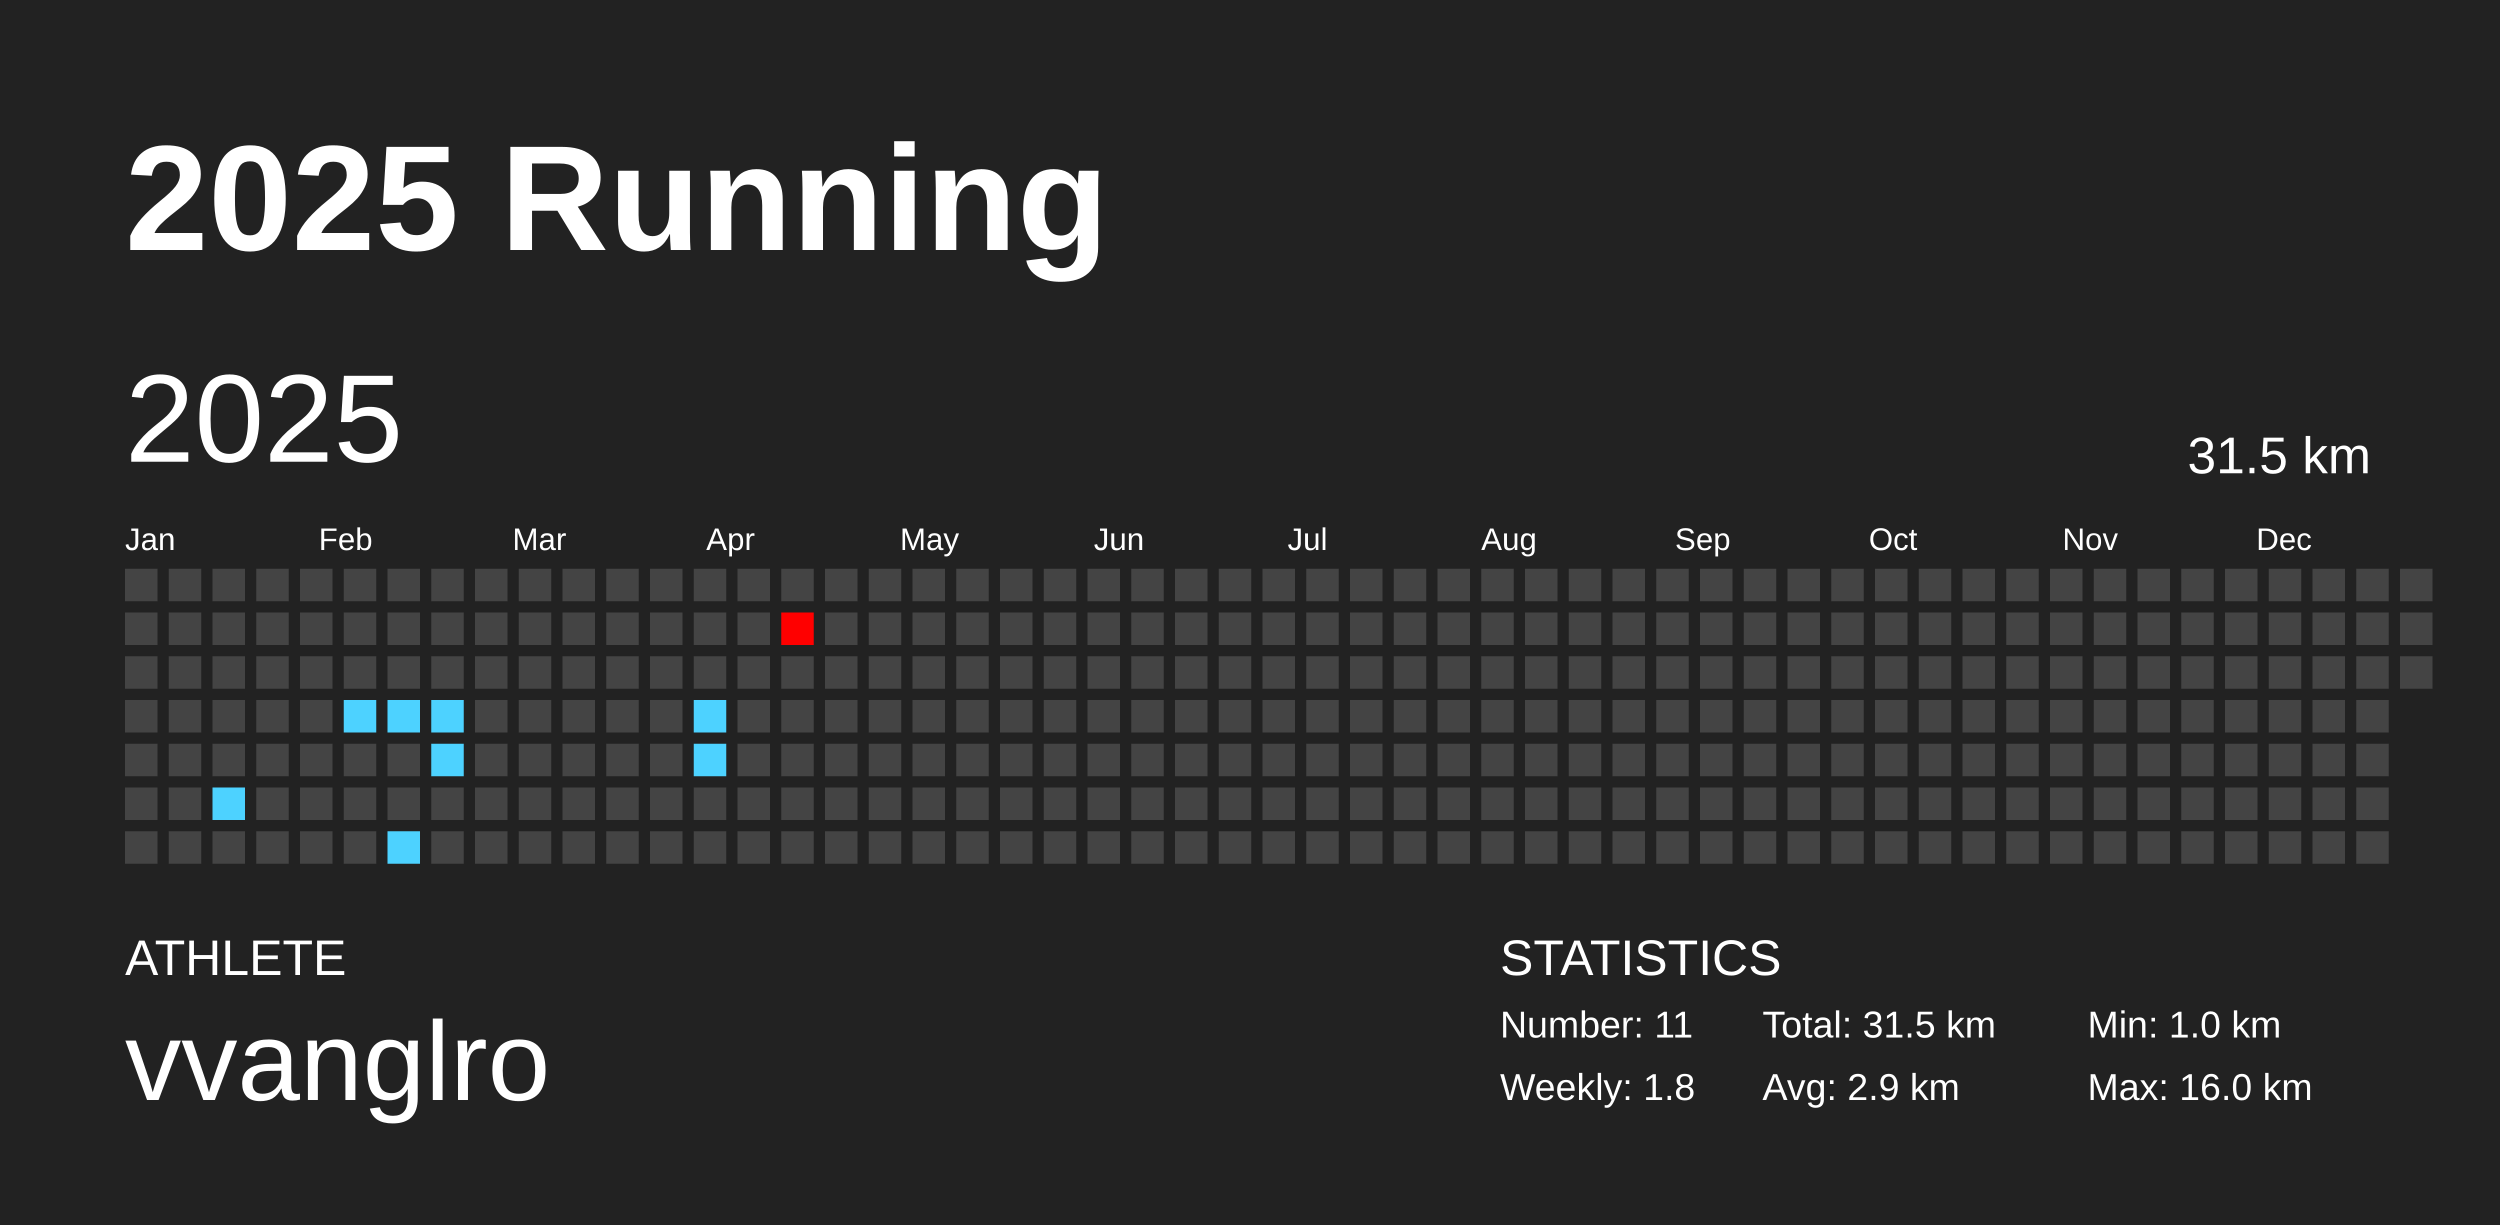
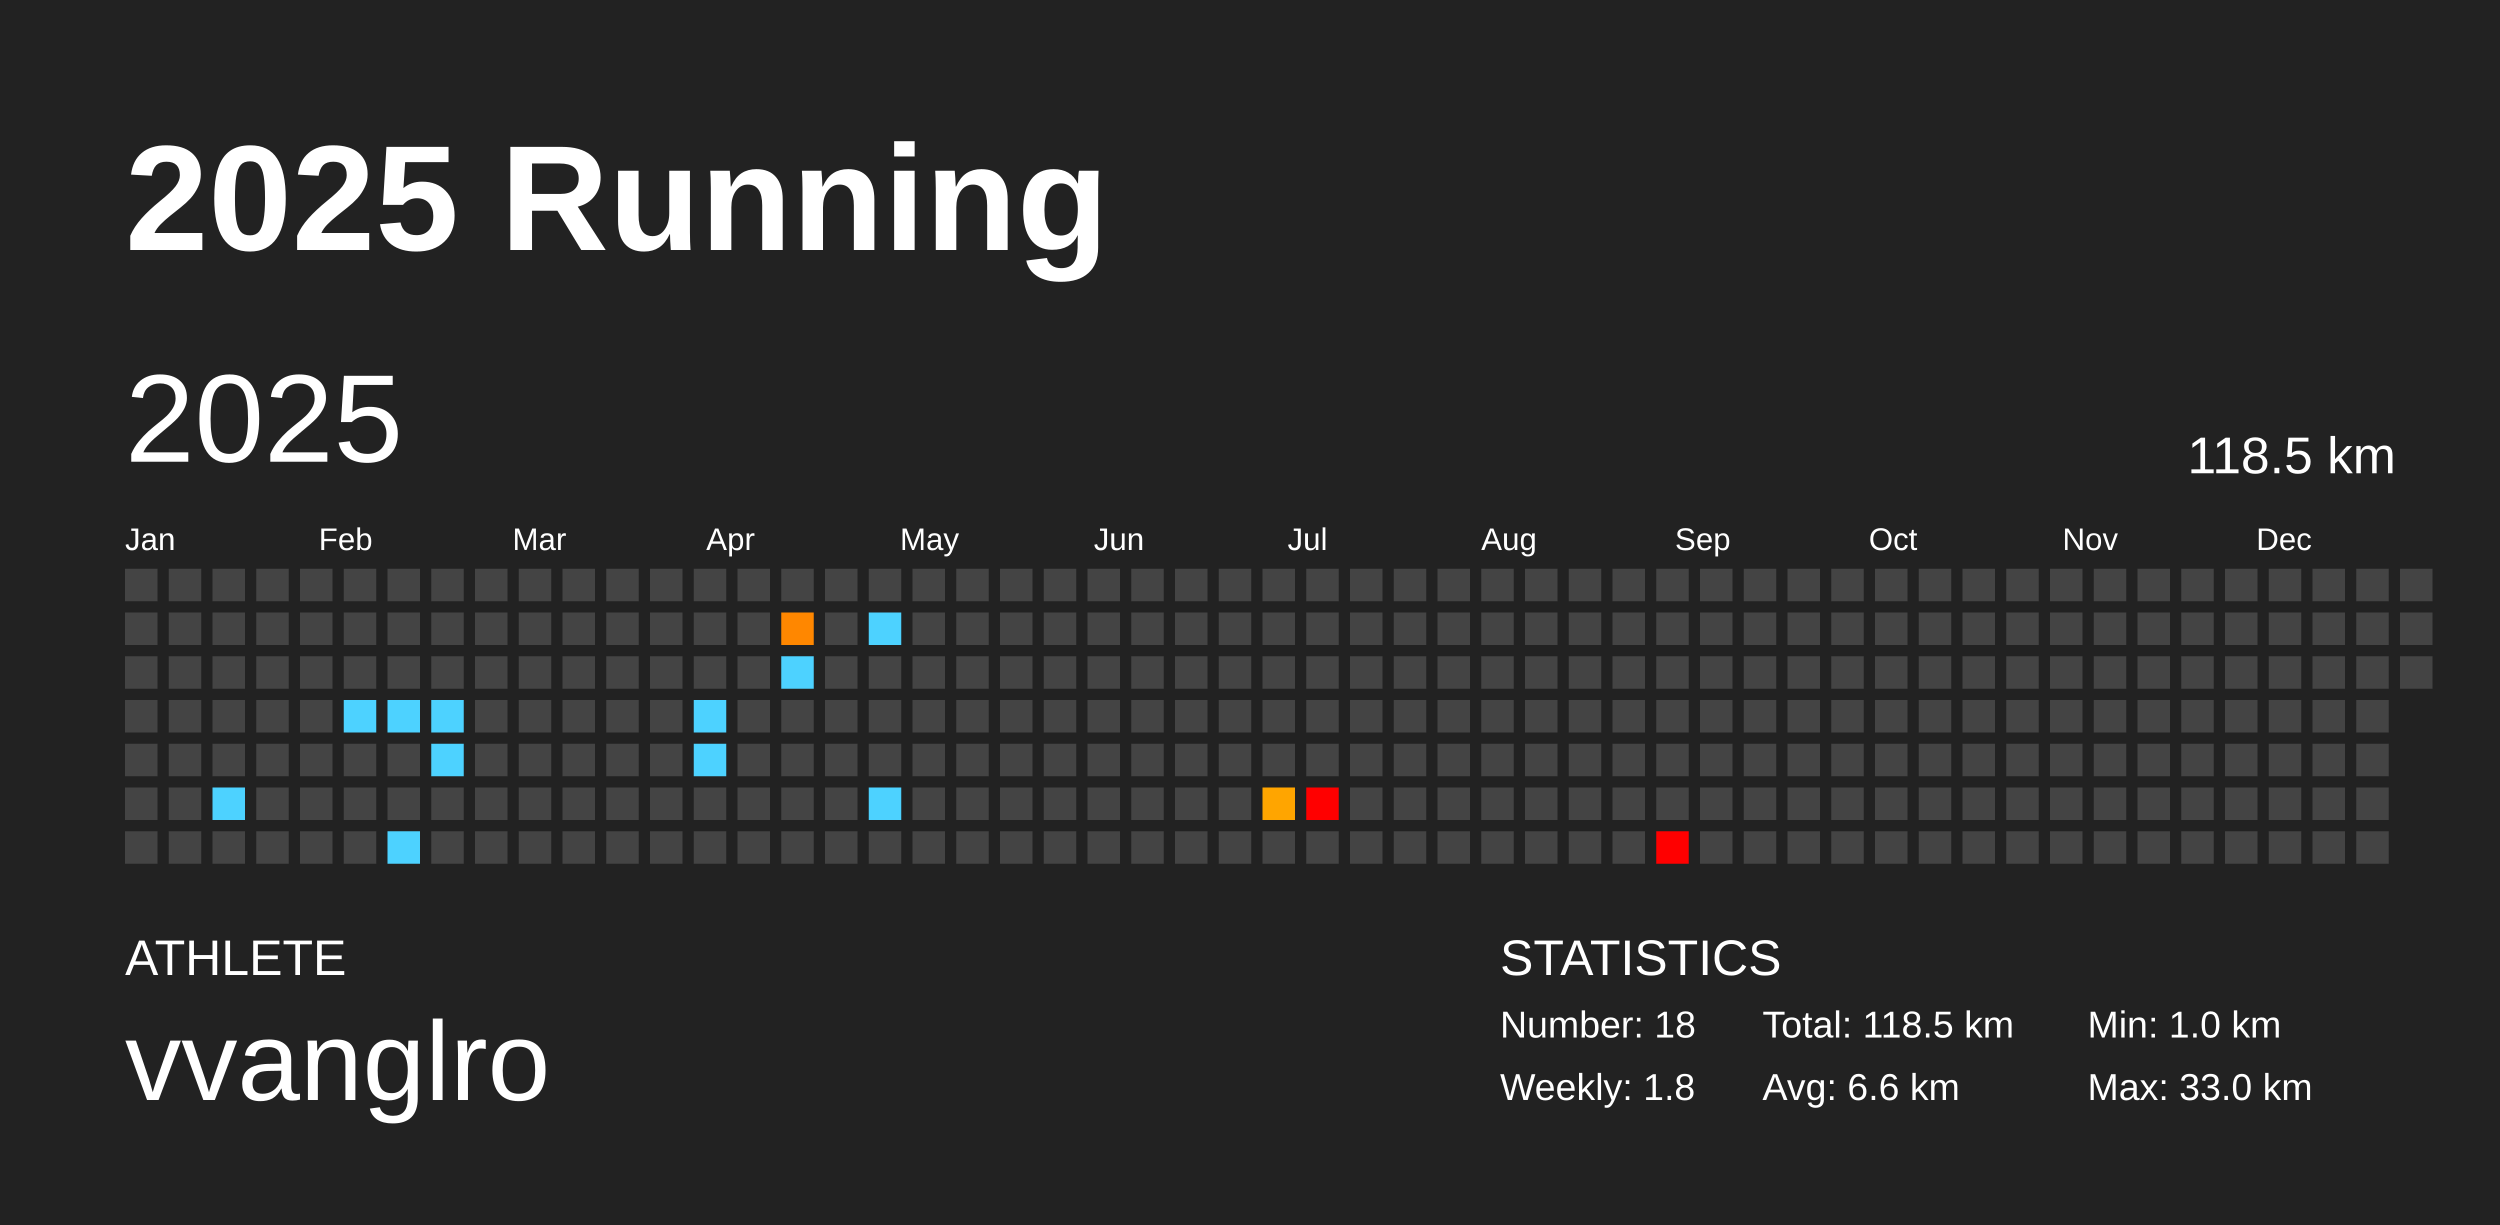
<svg xmlns="http://www.w3.org/2000/svg" baseProfile="full" height="98mm" version="1.1" viewBox="0,0,200,98" width="200mm">
  <defs />
  <rect fill="#222222" height="98" width="200" x="0" y="0" />
  <text fill="#FFFFFF" style="font-size:12px; font-family:Arial; font-weight:bold;" x="10" y="20">2025 Running</text>
  <text fill="#FFFFFF" style="font-size:4px; font-family:Arial" x="10" y="78">ATHLETE</text>
  <text fill="#FFFFFF" style="font-size:9px; font-family:Arial" x="10" y="88">vvanglro</text>
  <text fill="#FFFFFF" style="font-size:4px; font-family:Arial" x="120" y="78">STATISTICS</text>
-   <text fill="#FFFFFF" style="font-size:3px; font-family:Arial" x="120" y="83">Number: 11</text>
+   <text fill="#FFFFFF" style="font-size:3px; font-family:Arial" x="120" y="83">Number: 18</text>
  <text fill="#FFFFFF" style="font-size:3px; font-family:Arial" x="120" y="88">Weekly: 1.8</text>
-   <text fill="#FFFFFF" style="font-size:3px; font-family:Arial" x="141" y="83">Total: 31.5 km</text>
-   <text fill="#FFFFFF" style="font-size:3px; font-family:Arial" x="141" y="88">Avg: 2.9 km</text>
+   <text fill="#FFFFFF" style="font-size:3px; font-family:Arial" x="141" y="83">Total: 118.5 km</text>
+   <text fill="#FFFFFF" style="font-size:3px; font-family:Arial" x="141" y="88">Avg: 6.6 km</text>
  <text fill="#FFFFFF" style="font-size:3px; font-family:Arial" x="167" y="83">Min: 1.0 km</text>
-   <text fill="#FFFFFF" style="font-size:3px; font-family:Arial" x="167" y="88">Max: 16.0 km</text>
+   <text fill="#FFFFFF" style="font-size:3px; font-family:Arial" x="167" y="88">Max: 33.0 km</text>
  <text dominant-baseline="hanging" fill="#FFFFFF" style="font-size:10.0px; font-family:Arial;" x="10" y="30">2025</text>
-   <text dominant-baseline="hanging" fill="#FFFFFF" style="font-size:4.125px; font-family:Arial;" x="175" y="35">31.5 km</text>
+   <text dominant-baseline="hanging" fill="#FFFFFF" style="font-size:4.125px; font-family:Arial;" x="175" y="35">118.5 km</text>
  <text fill="#FFFFFF" style="font-size:2.5px; font-family:Arial" x="10.0" y="44">Jan</text>
  <text fill="#FFFFFF" style="font-size:2.5px; font-family:Arial" x="25.5" y="44">Feb</text>
  <text fill="#FFFFFF" style="font-size:2.5px; font-family:Arial" x="41.0" y="44">Mar</text>
  <text fill="#FFFFFF" style="font-size:2.5px; font-family:Arial" x="56.5" y="44">Apr</text>
  <text fill="#FFFFFF" style="font-size:2.5px; font-family:Arial" x="72.0" y="44">May</text>
  <text fill="#FFFFFF" style="font-size:2.5px; font-family:Arial" x="87.5" y="44">Jun</text>
  <text fill="#FFFFFF" style="font-size:2.5px; font-family:Arial" x="103.0" y="44">Jul</text>
  <text fill="#FFFFFF" style="font-size:2.5px; font-family:Arial" x="118.5" y="44">Aug</text>
  <text fill="#FFFFFF" style="font-size:2.5px; font-family:Arial" x="134.0" y="44">Sep</text>
  <text fill="#FFFFFF" style="font-size:2.5px; font-family:Arial" x="149.5" y="44">Oct</text>
  <text fill="#FFFFFF" style="font-size:2.5px; font-family:Arial" x="165.0" y="44">Nov</text>
  <text fill="#FFFFFF" style="font-size:2.5px; font-family:Arial" x="180.5" y="44">Dec</text>
  <rect fill="#444444" height="2.6" width="2.6" x="10.0" y="45.5" />
  <rect fill="#444444" height="2.6" width="2.6" x="10.0" y="49.0" />
  <rect fill="#444444" height="2.6" width="2.6" x="10.0" y="52.5" />
  <rect fill="#444444" height="2.6" width="2.6" x="10.0" y="56.0" />
  <rect fill="#444444" height="2.6" width="2.6" x="10.0" y="59.5" />
  <rect fill="#444444" height="2.6" width="2.6" x="10.0" y="63.0" />
  <rect fill="#444444" height="2.6" width="2.6" x="10.0" y="66.5" />
  <rect fill="#444444" height="2.6" width="2.6" x="13.5" y="45.5" />
  <rect fill="#444444" height="2.6" width="2.6" x="13.5" y="49.0" />
  <rect fill="#444444" height="2.6" width="2.6" x="13.5" y="52.5" />
  <rect fill="#444444" height="2.6" width="2.6" x="13.5" y="56.0" />
  <rect fill="#444444" height="2.6" width="2.6" x="13.5" y="59.5" />
  <rect fill="#444444" height="2.6" width="2.6" x="13.5" y="63.0" />
  <rect fill="#444444" height="2.6" width="2.6" x="13.5" y="66.5" />
  <rect fill="#444444" height="2.6" width="2.6" x="17.0" y="45.5" />
  <rect fill="#444444" height="2.6" width="2.6" x="17.0" y="49.0" />
  <rect fill="#444444" height="2.6" width="2.6" x="17.0" y="52.5" />
  <rect fill="#444444" height="2.6" width="2.6" x="17.0" y="56.0" />
  <rect fill="#444444" height="2.6" width="2.6" x="17.0" y="59.5" />
  <rect fill="#4dd2ff" height="2.6" width="2.6" x="17.0" y="63.0" />
  <rect fill="#444444" height="2.6" width="2.6" x="17.0" y="66.5" />
  <rect fill="#444444" height="2.6" width="2.6" x="20.5" y="45.5" />
  <rect fill="#444444" height="2.6" width="2.6" x="20.5" y="49.0" />
  <rect fill="#444444" height="2.6" width="2.6" x="20.5" y="52.5" />
  <rect fill="#444444" height="2.6" width="2.6" x="20.5" y="56.0" />
  <rect fill="#444444" height="2.6" width="2.6" x="20.5" y="59.5" />
  <rect fill="#444444" height="2.6" width="2.6" x="20.5" y="63.0" />
  <rect fill="#444444" height="2.6" width="2.6" x="20.5" y="66.5" />
  <rect fill="#444444" height="2.6" width="2.6" x="24.0" y="45.5" />
  <rect fill="#444444" height="2.6" width="2.6" x="24.0" y="49.0" />
  <rect fill="#444444" height="2.6" width="2.6" x="24.0" y="52.5" />
  <rect fill="#444444" height="2.6" width="2.6" x="24.0" y="56.0" />
  <rect fill="#444444" height="2.6" width="2.6" x="24.0" y="59.5" />
  <rect fill="#444444" height="2.6" width="2.6" x="24.0" y="63.0" />
  <rect fill="#444444" height="2.6" width="2.6" x="24.0" y="66.5" />
  <rect fill="#444444" height="2.6" width="2.6" x="27.5" y="45.5" />
  <rect fill="#444444" height="2.6" width="2.6" x="27.5" y="49.0" />
  <rect fill="#444444" height="2.6" width="2.6" x="27.5" y="52.5" />
  <rect fill="#4dd2ff" height="2.6" width="2.6" x="27.5" y="56.0" />
  <rect fill="#444444" height="2.6" width="2.6" x="27.5" y="59.5" />
  <rect fill="#444444" height="2.6" width="2.6" x="27.5" y="63.0" />
  <rect fill="#444444" height="2.6" width="2.6" x="27.5" y="66.5" />
  <rect fill="#444444" height="2.6" width="2.6" x="31.0" y="45.5" />
  <rect fill="#444444" height="2.6" width="2.6" x="31.0" y="49.0" />
  <rect fill="#444444" height="2.6" width="2.6" x="31.0" y="52.5" />
  <rect fill="#4dd2ff" height="2.6" width="2.6" x="31.0" y="56.0" />
  <rect fill="#444444" height="2.6" width="2.6" x="31.0" y="59.5" />
  <rect fill="#444444" height="2.6" width="2.6" x="31.0" y="63.0" />
  <rect fill="#4dd2ff" height="2.6" width="2.6" x="31.0" y="66.5" />
  <rect fill="#444444" height="2.6" width="2.6" x="34.5" y="45.5" />
  <rect fill="#444444" height="2.6" width="2.6" x="34.5" y="49.0" />
  <rect fill="#444444" height="2.6" width="2.6" x="34.5" y="52.5" />
  <rect fill="#4dd2ff" height="2.6" width="2.6" x="34.5" y="56.0" />
  <rect fill="#4dd2ff" height="2.6" width="2.6" x="34.5" y="59.5" />
  <rect fill="#444444" height="2.6" width="2.6" x="34.5" y="63.0" />
  <rect fill="#444444" height="2.6" width="2.6" x="34.5" y="66.5" />
  <rect fill="#444444" height="2.6" width="2.6" x="38.0" y="45.5" />
  <rect fill="#444444" height="2.6" width="2.6" x="38.0" y="49.0" />
  <rect fill="#444444" height="2.6" width="2.6" x="38.0" y="52.5" />
  <rect fill="#444444" height="2.6" width="2.6" x="38.0" y="56.0" />
  <rect fill="#444444" height="2.6" width="2.6" x="38.0" y="59.5" />
  <rect fill="#444444" height="2.6" width="2.6" x="38.0" y="63.0" />
  <rect fill="#444444" height="2.6" width="2.6" x="38.0" y="66.5" />
  <rect fill="#444444" height="2.6" width="2.6" x="41.5" y="45.5" />
  <rect fill="#444444" height="2.6" width="2.6" x="41.5" y="49.0" />
  <rect fill="#444444" height="2.6" width="2.6" x="41.5" y="52.5" />
  <rect fill="#444444" height="2.6" width="2.6" x="41.5" y="56.0" />
  <rect fill="#444444" height="2.6" width="2.6" x="41.5" y="59.5" />
  <rect fill="#444444" height="2.6" width="2.6" x="41.5" y="63.0" />
  <rect fill="#444444" height="2.6" width="2.6" x="41.5" y="66.5" />
  <rect fill="#444444" height="2.6" width="2.6" x="45.0" y="45.5" />
  <rect fill="#444444" height="2.6" width="2.6" x="45.0" y="49.0" />
  <rect fill="#444444" height="2.6" width="2.6" x="45.0" y="52.5" />
  <rect fill="#444444" height="2.6" width="2.6" x="45.0" y="56.0" />
  <rect fill="#444444" height="2.6" width="2.6" x="45.0" y="59.5" />
  <rect fill="#444444" height="2.6" width="2.6" x="45.0" y="63.0" />
  <rect fill="#444444" height="2.6" width="2.6" x="45.0" y="66.5" />
  <rect fill="#444444" height="2.6" width="2.6" x="48.5" y="45.5" />
  <rect fill="#444444" height="2.6" width="2.6" x="48.5" y="49.0" />
  <rect fill="#444444" height="2.6" width="2.6" x="48.5" y="52.5" />
  <rect fill="#444444" height="2.6" width="2.6" x="48.5" y="56.0" />
  <rect fill="#444444" height="2.6" width="2.6" x="48.5" y="59.5" />
  <rect fill="#444444" height="2.6" width="2.6" x="48.5" y="63.0" />
  <rect fill="#444444" height="2.6" width="2.6" x="48.5" y="66.5" />
  <rect fill="#444444" height="2.6" width="2.6" x="52.0" y="45.5" />
  <rect fill="#444444" height="2.6" width="2.6" x="52.0" y="49.0" />
  <rect fill="#444444" height="2.6" width="2.6" x="52.0" y="52.5" />
  <rect fill="#444444" height="2.6" width="2.6" x="52.0" y="56.0" />
  <rect fill="#444444" height="2.6" width="2.6" x="52.0" y="59.5" />
  <rect fill="#444444" height="2.6" width="2.6" x="52.0" y="63.0" />
  <rect fill="#444444" height="2.6" width="2.6" x="52.0" y="66.5" />
  <rect fill="#444444" height="2.6" width="2.6" x="55.5" y="45.5" />
  <rect fill="#444444" height="2.6" width="2.6" x="55.5" y="49.0" />
  <rect fill="#444444" height="2.6" width="2.6" x="55.5" y="52.5" />
  <rect fill="#4dd2ff" height="2.6" width="2.6" x="55.5" y="56.0" />
  <rect fill="#4dd2ff" height="2.6" width="2.6" x="55.5" y="59.5" />
  <rect fill="#444444" height="2.6" width="2.6" x="55.5" y="63.0" />
  <rect fill="#444444" height="2.6" width="2.6" x="55.5" y="66.5" />
  <rect fill="#444444" height="2.6" width="2.6" x="59.0" y="45.5" />
  <rect fill="#444444" height="2.6" width="2.6" x="59.0" y="49.0" />
  <rect fill="#444444" height="2.6" width="2.6" x="59.0" y="52.5" />
  <rect fill="#444444" height="2.6" width="2.6" x="59.0" y="56.0" />
  <rect fill="#444444" height="2.6" width="2.6" x="59.0" y="59.5" />
  <rect fill="#444444" height="2.6" width="2.6" x="59.0" y="63.0" />
  <rect fill="#444444" height="2.6" width="2.6" x="59.0" y="66.5" />
  <rect fill="#444444" height="2.6" width="2.6" x="62.5" y="45.5" />
-   <rect fill="#ff0000" height="2.6" width="2.6" x="62.5" y="49.0" />
-   <rect fill="#444444" height="2.6" width="2.6" x="62.5" y="52.5" />
+   <rect fill="#ff8700" height="2.6" width="2.6" x="62.5" y="49.0" />
+   <rect fill="#4dd2ff" height="2.6" width="2.6" x="62.5" y="52.5" />
  <rect fill="#444444" height="2.6" width="2.6" x="62.5" y="56.0" />
  <rect fill="#444444" height="2.6" width="2.6" x="62.5" y="59.5" />
  <rect fill="#444444" height="2.6" width="2.6" x="62.5" y="63.0" />
  <rect fill="#444444" height="2.6" width="2.6" x="62.5" y="66.5" />
  <rect fill="#444444" height="2.6" width="2.6" x="66.0" y="45.5" />
  <rect fill="#444444" height="2.6" width="2.6" x="66.0" y="49.0" />
  <rect fill="#444444" height="2.6" width="2.6" x="66.0" y="52.5" />
  <rect fill="#444444" height="2.6" width="2.6" x="66.0" y="56.0" />
  <rect fill="#444444" height="2.6" width="2.6" x="66.0" y="59.5" />
  <rect fill="#444444" height="2.6" width="2.6" x="66.0" y="63.0" />
  <rect fill="#444444" height="2.6" width="2.6" x="66.0" y="66.5" />
  <rect fill="#444444" height="2.6" width="2.6" x="69.5" y="45.5" />
-   <rect fill="#444444" height="2.6" width="2.6" x="69.5" y="49.0" />
+   <rect fill="#4dd2ff" height="2.6" width="2.6" x="69.5" y="49.0" />
  <rect fill="#444444" height="2.6" width="2.6" x="69.5" y="52.5" />
  <rect fill="#444444" height="2.6" width="2.6" x="69.5" y="56.0" />
  <rect fill="#444444" height="2.6" width="2.6" x="69.5" y="59.5" />
-   <rect fill="#444444" height="2.6" width="2.6" x="69.5" y="63.0" />
+   <rect fill="#4dd2ff" height="2.6" width="2.6" x="69.5" y="63.0" />
  <rect fill="#444444" height="2.6" width="2.6" x="69.5" y="66.5" />
  <rect fill="#444444" height="2.6" width="2.6" x="73.0" y="45.5" />
  <rect fill="#444444" height="2.6" width="2.6" x="73.0" y="49.0" />
  <rect fill="#444444" height="2.6" width="2.6" x="73.0" y="52.5" />
  <rect fill="#444444" height="2.6" width="2.6" x="73.0" y="56.0" />
  <rect fill="#444444" height="2.6" width="2.6" x="73.0" y="59.5" />
  <rect fill="#444444" height="2.6" width="2.6" x="73.0" y="63.0" />
  <rect fill="#444444" height="2.6" width="2.6" x="73.0" y="66.5" />
  <rect fill="#444444" height="2.6" width="2.6" x="76.5" y="45.5" />
  <rect fill="#444444" height="2.6" width="2.6" x="76.5" y="49.0" />
  <rect fill="#444444" height="2.6" width="2.6" x="76.5" y="52.5" />
  <rect fill="#444444" height="2.6" width="2.6" x="76.5" y="56.0" />
  <rect fill="#444444" height="2.6" width="2.6" x="76.5" y="59.5" />
  <rect fill="#444444" height="2.6" width="2.6" x="76.5" y="63.0" />
  <rect fill="#444444" height="2.6" width="2.6" x="76.5" y="66.5" />
  <rect fill="#444444" height="2.6" width="2.6" x="80.0" y="45.5" />
  <rect fill="#444444" height="2.6" width="2.6" x="80.0" y="49.0" />
  <rect fill="#444444" height="2.6" width="2.6" x="80.0" y="52.5" />
  <rect fill="#444444" height="2.6" width="2.6" x="80.0" y="56.0" />
  <rect fill="#444444" height="2.6" width="2.6" x="80.0" y="59.5" />
  <rect fill="#444444" height="2.6" width="2.6" x="80.0" y="63.0" />
  <rect fill="#444444" height="2.6" width="2.6" x="80.0" y="66.5" />
  <rect fill="#444444" height="2.6" width="2.6" x="83.5" y="45.5" />
  <rect fill="#444444" height="2.6" width="2.6" x="83.5" y="49.0" />
  <rect fill="#444444" height="2.6" width="2.6" x="83.5" y="52.5" />
  <rect fill="#444444" height="2.6" width="2.6" x="83.5" y="56.0" />
  <rect fill="#444444" height="2.6" width="2.6" x="83.5" y="59.5" />
  <rect fill="#444444" height="2.6" width="2.6" x="83.5" y="63.0" />
  <rect fill="#444444" height="2.6" width="2.6" x="83.5" y="66.5" />
  <rect fill="#444444" height="2.6" width="2.6" x="87.0" y="45.5" />
  <rect fill="#444444" height="2.6" width="2.6" x="87.0" y="49.0" />
  <rect fill="#444444" height="2.6" width="2.6" x="87.0" y="52.5" />
  <rect fill="#444444" height="2.6" width="2.6" x="87.0" y="56.0" />
  <rect fill="#444444" height="2.6" width="2.6" x="87.0" y="59.5" />
  <rect fill="#444444" height="2.6" width="2.6" x="87.0" y="63.0" />
  <rect fill="#444444" height="2.6" width="2.6" x="87.0" y="66.5" />
  <rect fill="#444444" height="2.6" width="2.6" x="90.5" y="45.5" />
  <rect fill="#444444" height="2.6" width="2.6" x="90.5" y="49.0" />
  <rect fill="#444444" height="2.6" width="2.6" x="90.5" y="52.5" />
  <rect fill="#444444" height="2.6" width="2.6" x="90.5" y="56.0" />
  <rect fill="#444444" height="2.6" width="2.6" x="90.5" y="59.5" />
  <rect fill="#444444" height="2.6" width="2.6" x="90.5" y="63.0" />
  <rect fill="#444444" height="2.6" width="2.6" x="90.5" y="66.5" />
  <rect fill="#444444" height="2.6" width="2.6" x="94.0" y="45.5" />
  <rect fill="#444444" height="2.6" width="2.6" x="94.0" y="49.0" />
  <rect fill="#444444" height="2.6" width="2.6" x="94.0" y="52.5" />
  <rect fill="#444444" height="2.6" width="2.6" x="94.0" y="56.0" />
  <rect fill="#444444" height="2.6" width="2.6" x="94.0" y="59.5" />
  <rect fill="#444444" height="2.6" width="2.6" x="94.0" y="63.0" />
  <rect fill="#444444" height="2.6" width="2.6" x="94.0" y="66.5" />
  <rect fill="#444444" height="2.6" width="2.6" x="97.5" y="45.5" />
  <rect fill="#444444" height="2.6" width="2.6" x="97.5" y="49.0" />
  <rect fill="#444444" height="2.6" width="2.6" x="97.5" y="52.5" />
  <rect fill="#444444" height="2.6" width="2.6" x="97.5" y="56.0" />
  <rect fill="#444444" height="2.6" width="2.6" x="97.5" y="59.5" />
  <rect fill="#444444" height="2.6" width="2.6" x="97.5" y="63.0" />
  <rect fill="#444444" height="2.6" width="2.6" x="97.5" y="66.5" />
  <rect fill="#444444" height="2.6" width="2.6" x="101.0" y="45.5" />
  <rect fill="#444444" height="2.6" width="2.6" x="101.0" y="49.0" />
  <rect fill="#444444" height="2.6" width="2.6" x="101.0" y="52.5" />
  <rect fill="#444444" height="2.6" width="2.6" x="101.0" y="56.0" />
  <rect fill="#444444" height="2.6" width="2.6" x="101.0" y="59.5" />
-   <rect fill="#444444" height="2.6" width="2.6" x="101.0" y="63.0" />
+   <rect fill="#ffa500" height="2.6" width="2.6" x="101.0" y="63.0" />
  <rect fill="#444444" height="2.6" width="2.6" x="101.0" y="66.5" />
  <rect fill="#444444" height="2.6" width="2.6" x="104.5" y="45.5" />
  <rect fill="#444444" height="2.6" width="2.6" x="104.5" y="49.0" />
  <rect fill="#444444" height="2.6" width="2.6" x="104.5" y="52.5" />
  <rect fill="#444444" height="2.6" width="2.6" x="104.5" y="56.0" />
  <rect fill="#444444" height="2.6" width="2.6" x="104.5" y="59.5" />
-   <rect fill="#444444" height="2.6" width="2.6" x="104.5" y="63.0" />
+   <rect fill="red" height="2.6" width="2.6" x="104.5" y="63.0" />
  <rect fill="#444444" height="2.6" width="2.6" x="104.5" y="66.5" />
  <rect fill="#444444" height="2.6" width="2.6" x="108.0" y="45.5" />
  <rect fill="#444444" height="2.6" width="2.6" x="108.0" y="49.0" />
  <rect fill="#444444" height="2.6" width="2.6" x="108.0" y="52.5" />
  <rect fill="#444444" height="2.6" width="2.6" x="108.0" y="56.0" />
  <rect fill="#444444" height="2.6" width="2.6" x="108.0" y="59.5" />
  <rect fill="#444444" height="2.6" width="2.6" x="108.0" y="63.0" />
  <rect fill="#444444" height="2.6" width="2.6" x="108.0" y="66.5" />
  <rect fill="#444444" height="2.6" width="2.6" x="111.5" y="45.5" />
  <rect fill="#444444" height="2.6" width="2.6" x="111.5" y="49.0" />
  <rect fill="#444444" height="2.6" width="2.6" x="111.5" y="52.5" />
  <rect fill="#444444" height="2.6" width="2.6" x="111.5" y="56.0" />
  <rect fill="#444444" height="2.6" width="2.6" x="111.5" y="59.5" />
  <rect fill="#444444" height="2.6" width="2.6" x="111.5" y="63.0" />
  <rect fill="#444444" height="2.6" width="2.6" x="111.5" y="66.5" />
  <rect fill="#444444" height="2.6" width="2.6" x="115.0" y="45.5" />
  <rect fill="#444444" height="2.6" width="2.6" x="115.0" y="49.0" />
  <rect fill="#444444" height="2.6" width="2.6" x="115.0" y="52.5" />
  <rect fill="#444444" height="2.6" width="2.6" x="115.0" y="56.0" />
  <rect fill="#444444" height="2.6" width="2.6" x="115.0" y="59.5" />
  <rect fill="#444444" height="2.6" width="2.6" x="115.0" y="63.0" />
  <rect fill="#444444" height="2.6" width="2.6" x="115.0" y="66.5" />
  <rect fill="#444444" height="2.6" width="2.6" x="118.5" y="45.5" />
  <rect fill="#444444" height="2.6" width="2.6" x="118.5" y="49.0" />
  <rect fill="#444444" height="2.6" width="2.6" x="118.5" y="52.5" />
  <rect fill="#444444" height="2.6" width="2.6" x="118.5" y="56.0" />
  <rect fill="#444444" height="2.6" width="2.6" x="118.5" y="59.5" />
  <rect fill="#444444" height="2.6" width="2.6" x="118.5" y="63.0" />
  <rect fill="#444444" height="2.6" width="2.6" x="118.5" y="66.5" />
  <rect fill="#444444" height="2.6" width="2.6" x="122.0" y="45.5" />
  <rect fill="#444444" height="2.6" width="2.6" x="122.0" y="49.0" />
  <rect fill="#444444" height="2.6" width="2.6" x="122.0" y="52.5" />
  <rect fill="#444444" height="2.6" width="2.6" x="122.0" y="56.0" />
  <rect fill="#444444" height="2.6" width="2.6" x="122.0" y="59.5" />
  <rect fill="#444444" height="2.6" width="2.6" x="122.0" y="63.0" />
  <rect fill="#444444" height="2.6" width="2.6" x="122.0" y="66.5" />
  <rect fill="#444444" height="2.6" width="2.6" x="125.5" y="45.5" />
  <rect fill="#444444" height="2.6" width="2.6" x="125.5" y="49.0" />
  <rect fill="#444444" height="2.6" width="2.6" x="125.5" y="52.5" />
  <rect fill="#444444" height="2.6" width="2.6" x="125.5" y="56.0" />
  <rect fill="#444444" height="2.6" width="2.6" x="125.5" y="59.5" />
  <rect fill="#444444" height="2.6" width="2.6" x="125.5" y="63.0" />
  <rect fill="#444444" height="2.6" width="2.6" x="125.5" y="66.5" />
  <rect fill="#444444" height="2.6" width="2.6" x="129.0" y="45.5" />
  <rect fill="#444444" height="2.6" width="2.6" x="129.0" y="49.0" />
  <rect fill="#444444" height="2.6" width="2.6" x="129.0" y="52.5" />
  <rect fill="#444444" height="2.6" width="2.6" x="129.0" y="56.0" />
  <rect fill="#444444" height="2.6" width="2.6" x="129.0" y="59.5" />
  <rect fill="#444444" height="2.6" width="2.6" x="129.0" y="63.0" />
  <rect fill="#444444" height="2.6" width="2.6" x="129.0" y="66.5" />
  <rect fill="#444444" height="2.6" width="2.6" x="132.5" y="45.5" />
  <rect fill="#444444" height="2.6" width="2.6" x="132.5" y="49.0" />
  <rect fill="#444444" height="2.6" width="2.6" x="132.5" y="52.5" />
  <rect fill="#444444" height="2.6" width="2.6" x="132.5" y="56.0" />
  <rect fill="#444444" height="2.6" width="2.6" x="132.5" y="59.5" />
  <rect fill="#444444" height="2.6" width="2.6" x="132.5" y="63.0" />
-   <rect fill="#444444" height="2.6" width="2.6" x="132.5" y="66.5" />
+   <rect fill="red" height="2.6" width="2.6" x="132.5" y="66.5" />
  <rect fill="#444444" height="2.6" width="2.6" x="136.0" y="45.5" />
  <rect fill="#444444" height="2.6" width="2.6" x="136.0" y="49.0" />
  <rect fill="#444444" height="2.6" width="2.6" x="136.0" y="52.5" />
  <rect fill="#444444" height="2.6" width="2.6" x="136.0" y="56.0" />
  <rect fill="#444444" height="2.6" width="2.6" x="136.0" y="59.5" />
  <rect fill="#444444" height="2.6" width="2.6" x="136.0" y="63.0" />
  <rect fill="#444444" height="2.6" width="2.6" x="136.0" y="66.5" />
  <rect fill="#444444" height="2.6" width="2.6" x="139.5" y="45.5" />
  <rect fill="#444444" height="2.6" width="2.6" x="139.5" y="49.0" />
  <rect fill="#444444" height="2.6" width="2.6" x="139.5" y="52.5" />
  <rect fill="#444444" height="2.6" width="2.6" x="139.5" y="56.0" />
  <rect fill="#444444" height="2.6" width="2.6" x="139.5" y="59.5" />
  <rect fill="#444444" height="2.6" width="2.6" x="139.5" y="63.0" />
  <rect fill="#444444" height="2.6" width="2.6" x="139.5" y="66.5" />
  <rect fill="#444444" height="2.6" width="2.6" x="143.0" y="45.5" />
  <rect fill="#444444" height="2.6" width="2.6" x="143.0" y="49.0" />
  <rect fill="#444444" height="2.6" width="2.6" x="143.0" y="52.5" />
  <rect fill="#444444" height="2.6" width="2.6" x="143.0" y="56.0" />
  <rect fill="#444444" height="2.6" width="2.6" x="143.0" y="59.5" />
  <rect fill="#444444" height="2.6" width="2.6" x="143.0" y="63.0" />
  <rect fill="#444444" height="2.6" width="2.6" x="143.0" y="66.5" />
  <rect fill="#444444" height="2.6" width="2.6" x="146.5" y="45.5" />
  <rect fill="#444444" height="2.6" width="2.6" x="146.5" y="49.0" />
  <rect fill="#444444" height="2.6" width="2.6" x="146.5" y="52.5" />
  <rect fill="#444444" height="2.6" width="2.6" x="146.5" y="56.0" />
  <rect fill="#444444" height="2.6" width="2.6" x="146.5" y="59.5" />
  <rect fill="#444444" height="2.6" width="2.6" x="146.5" y="63.0" />
  <rect fill="#444444" height="2.6" width="2.6" x="146.5" y="66.5" />
  <rect fill="#444444" height="2.6" width="2.6" x="150.0" y="45.5" />
  <rect fill="#444444" height="2.6" width="2.6" x="150.0" y="49.0" />
  <rect fill="#444444" height="2.6" width="2.6" x="150.0" y="52.5" />
  <rect fill="#444444" height="2.6" width="2.6" x="150.0" y="56.0" />
  <rect fill="#444444" height="2.6" width="2.6" x="150.0" y="59.5" />
  <rect fill="#444444" height="2.6" width="2.6" x="150.0" y="63.0" />
  <rect fill="#444444" height="2.6" width="2.6" x="150.0" y="66.5" />
  <rect fill="#444444" height="2.6" width="2.6" x="153.5" y="45.5" />
  <rect fill="#444444" height="2.6" width="2.6" x="153.5" y="49.0" />
  <rect fill="#444444" height="2.6" width="2.6" x="153.5" y="52.5" />
  <rect fill="#444444" height="2.6" width="2.6" x="153.5" y="56.0" />
  <rect fill="#444444" height="2.6" width="2.6" x="153.5" y="59.5" />
  <rect fill="#444444" height="2.6" width="2.6" x="153.5" y="63.0" />
  <rect fill="#444444" height="2.6" width="2.6" x="153.5" y="66.5" />
  <rect fill="#444444" height="2.6" width="2.6" x="157.0" y="45.5" />
  <rect fill="#444444" height="2.6" width="2.6" x="157.0" y="49.0" />
  <rect fill="#444444" height="2.6" width="2.6" x="157.0" y="52.5" />
  <rect fill="#444444" height="2.6" width="2.6" x="157.0" y="56.0" />
  <rect fill="#444444" height="2.6" width="2.6" x="157.0" y="59.5" />
  <rect fill="#444444" height="2.6" width="2.6" x="157.0" y="63.0" />
  <rect fill="#444444" height="2.6" width="2.6" x="157.0" y="66.5" />
  <rect fill="#444444" height="2.6" width="2.6" x="160.5" y="45.5" />
  <rect fill="#444444" height="2.6" width="2.6" x="160.5" y="49.0" />
  <rect fill="#444444" height="2.6" width="2.6" x="160.5" y="52.5" />
  <rect fill="#444444" height="2.6" width="2.6" x="160.5" y="56.0" />
  <rect fill="#444444" height="2.6" width="2.6" x="160.5" y="59.5" />
  <rect fill="#444444" height="2.6" width="2.6" x="160.5" y="63.0" />
  <rect fill="#444444" height="2.6" width="2.6" x="160.5" y="66.5" />
  <rect fill="#444444" height="2.6" width="2.6" x="164.0" y="45.5" />
  <rect fill="#444444" height="2.6" width="2.6" x="164.0" y="49.0" />
  <rect fill="#444444" height="2.6" width="2.6" x="164.0" y="52.5" />
  <rect fill="#444444" height="2.6" width="2.6" x="164.0" y="56.0" />
  <rect fill="#444444" height="2.6" width="2.6" x="164.0" y="59.5" />
  <rect fill="#444444" height="2.6" width="2.6" x="164.0" y="63.0" />
  <rect fill="#444444" height="2.6" width="2.6" x="164.0" y="66.5" />
  <rect fill="#444444" height="2.6" width="2.6" x="167.5" y="45.5" />
  <rect fill="#444444" height="2.6" width="2.6" x="167.5" y="49.0" />
  <rect fill="#444444" height="2.6" width="2.6" x="167.5" y="52.5" />
  <rect fill="#444444" height="2.6" width="2.6" x="167.5" y="56.0" />
  <rect fill="#444444" height="2.6" width="2.6" x="167.5" y="59.5" />
  <rect fill="#444444" height="2.6" width="2.6" x="167.5" y="63.0" />
  <rect fill="#444444" height="2.6" width="2.6" x="167.5" y="66.5" />
  <rect fill="#444444" height="2.6" width="2.6" x="171.0" y="45.5" />
  <rect fill="#444444" height="2.6" width="2.6" x="171.0" y="49.0" />
  <rect fill="#444444" height="2.6" width="2.6" x="171.0" y="52.5" />
  <rect fill="#444444" height="2.6" width="2.6" x="171.0" y="56.0" />
  <rect fill="#444444" height="2.6" width="2.6" x="171.0" y="59.5" />
  <rect fill="#444444" height="2.6" width="2.6" x="171.0" y="63.0" />
  <rect fill="#444444" height="2.6" width="2.6" x="171.0" y="66.5" />
  <rect fill="#444444" height="2.6" width="2.6" x="174.5" y="45.5" />
  <rect fill="#444444" height="2.6" width="2.6" x="174.5" y="49.0" />
  <rect fill="#444444" height="2.6" width="2.6" x="174.5" y="52.5" />
  <rect fill="#444444" height="2.6" width="2.6" x="174.5" y="56.0" />
  <rect fill="#444444" height="2.6" width="2.6" x="174.5" y="59.5" />
  <rect fill="#444444" height="2.6" width="2.6" x="174.5" y="63.0" />
  <rect fill="#444444" height="2.6" width="2.6" x="174.5" y="66.5" />
  <rect fill="#444444" height="2.6" width="2.6" x="178.0" y="45.5" />
  <rect fill="#444444" height="2.6" width="2.6" x="178.0" y="49.0" />
  <rect fill="#444444" height="2.6" width="2.6" x="178.0" y="52.5" />
  <rect fill="#444444" height="2.6" width="2.6" x="178.0" y="56.0" />
  <rect fill="#444444" height="2.6" width="2.6" x="178.0" y="59.5" />
  <rect fill="#444444" height="2.6" width="2.6" x="178.0" y="63.0" />
  <rect fill="#444444" height="2.6" width="2.6" x="178.0" y="66.5" />
  <rect fill="#444444" height="2.6" width="2.6" x="181.5" y="45.5" />
  <rect fill="#444444" height="2.6" width="2.6" x="181.5" y="49.0" />
  <rect fill="#444444" height="2.6" width="2.6" x="181.5" y="52.5" />
  <rect fill="#444444" height="2.6" width="2.6" x="181.5" y="56.0" />
  <rect fill="#444444" height="2.6" width="2.6" x="181.5" y="59.5" />
  <rect fill="#444444" height="2.6" width="2.6" x="181.5" y="63.0" />
  <rect fill="#444444" height="2.6" width="2.6" x="181.5" y="66.5" />
  <rect fill="#444444" height="2.6" width="2.6" x="185.0" y="45.5" />
  <rect fill="#444444" height="2.6" width="2.6" x="185.0" y="49.0" />
  <rect fill="#444444" height="2.6" width="2.6" x="185.0" y="52.5" />
  <rect fill="#444444" height="2.6" width="2.6" x="185.0" y="56.0" />
  <rect fill="#444444" height="2.6" width="2.6" x="185.0" y="59.5" />
  <rect fill="#444444" height="2.6" width="2.6" x="185.0" y="63.0" />
  <rect fill="#444444" height="2.6" width="2.6" x="185.0" y="66.5" />
  <rect fill="#444444" height="2.6" width="2.6" x="188.5" y="45.5" />
  <rect fill="#444444" height="2.6" width="2.6" x="188.5" y="49.0" />
  <rect fill="#444444" height="2.6" width="2.6" x="188.5" y="52.5" />
  <rect fill="#444444" height="2.6" width="2.6" x="188.5" y="56.0" />
  <rect fill="#444444" height="2.6" width="2.6" x="188.5" y="59.5" />
  <rect fill="#444444" height="2.6" width="2.6" x="188.5" y="63.0" />
  <rect fill="#444444" height="2.6" width="2.6" x="188.5" y="66.5" />
  <rect fill="#444444" height="2.6" width="2.6" x="192.0" y="45.5" />
  <rect fill="#444444" height="2.6" width="2.6" x="192.0" y="49.0" />
  <rect fill="#444444" height="2.6" width="2.6" x="192.0" y="52.5" />
</svg>
